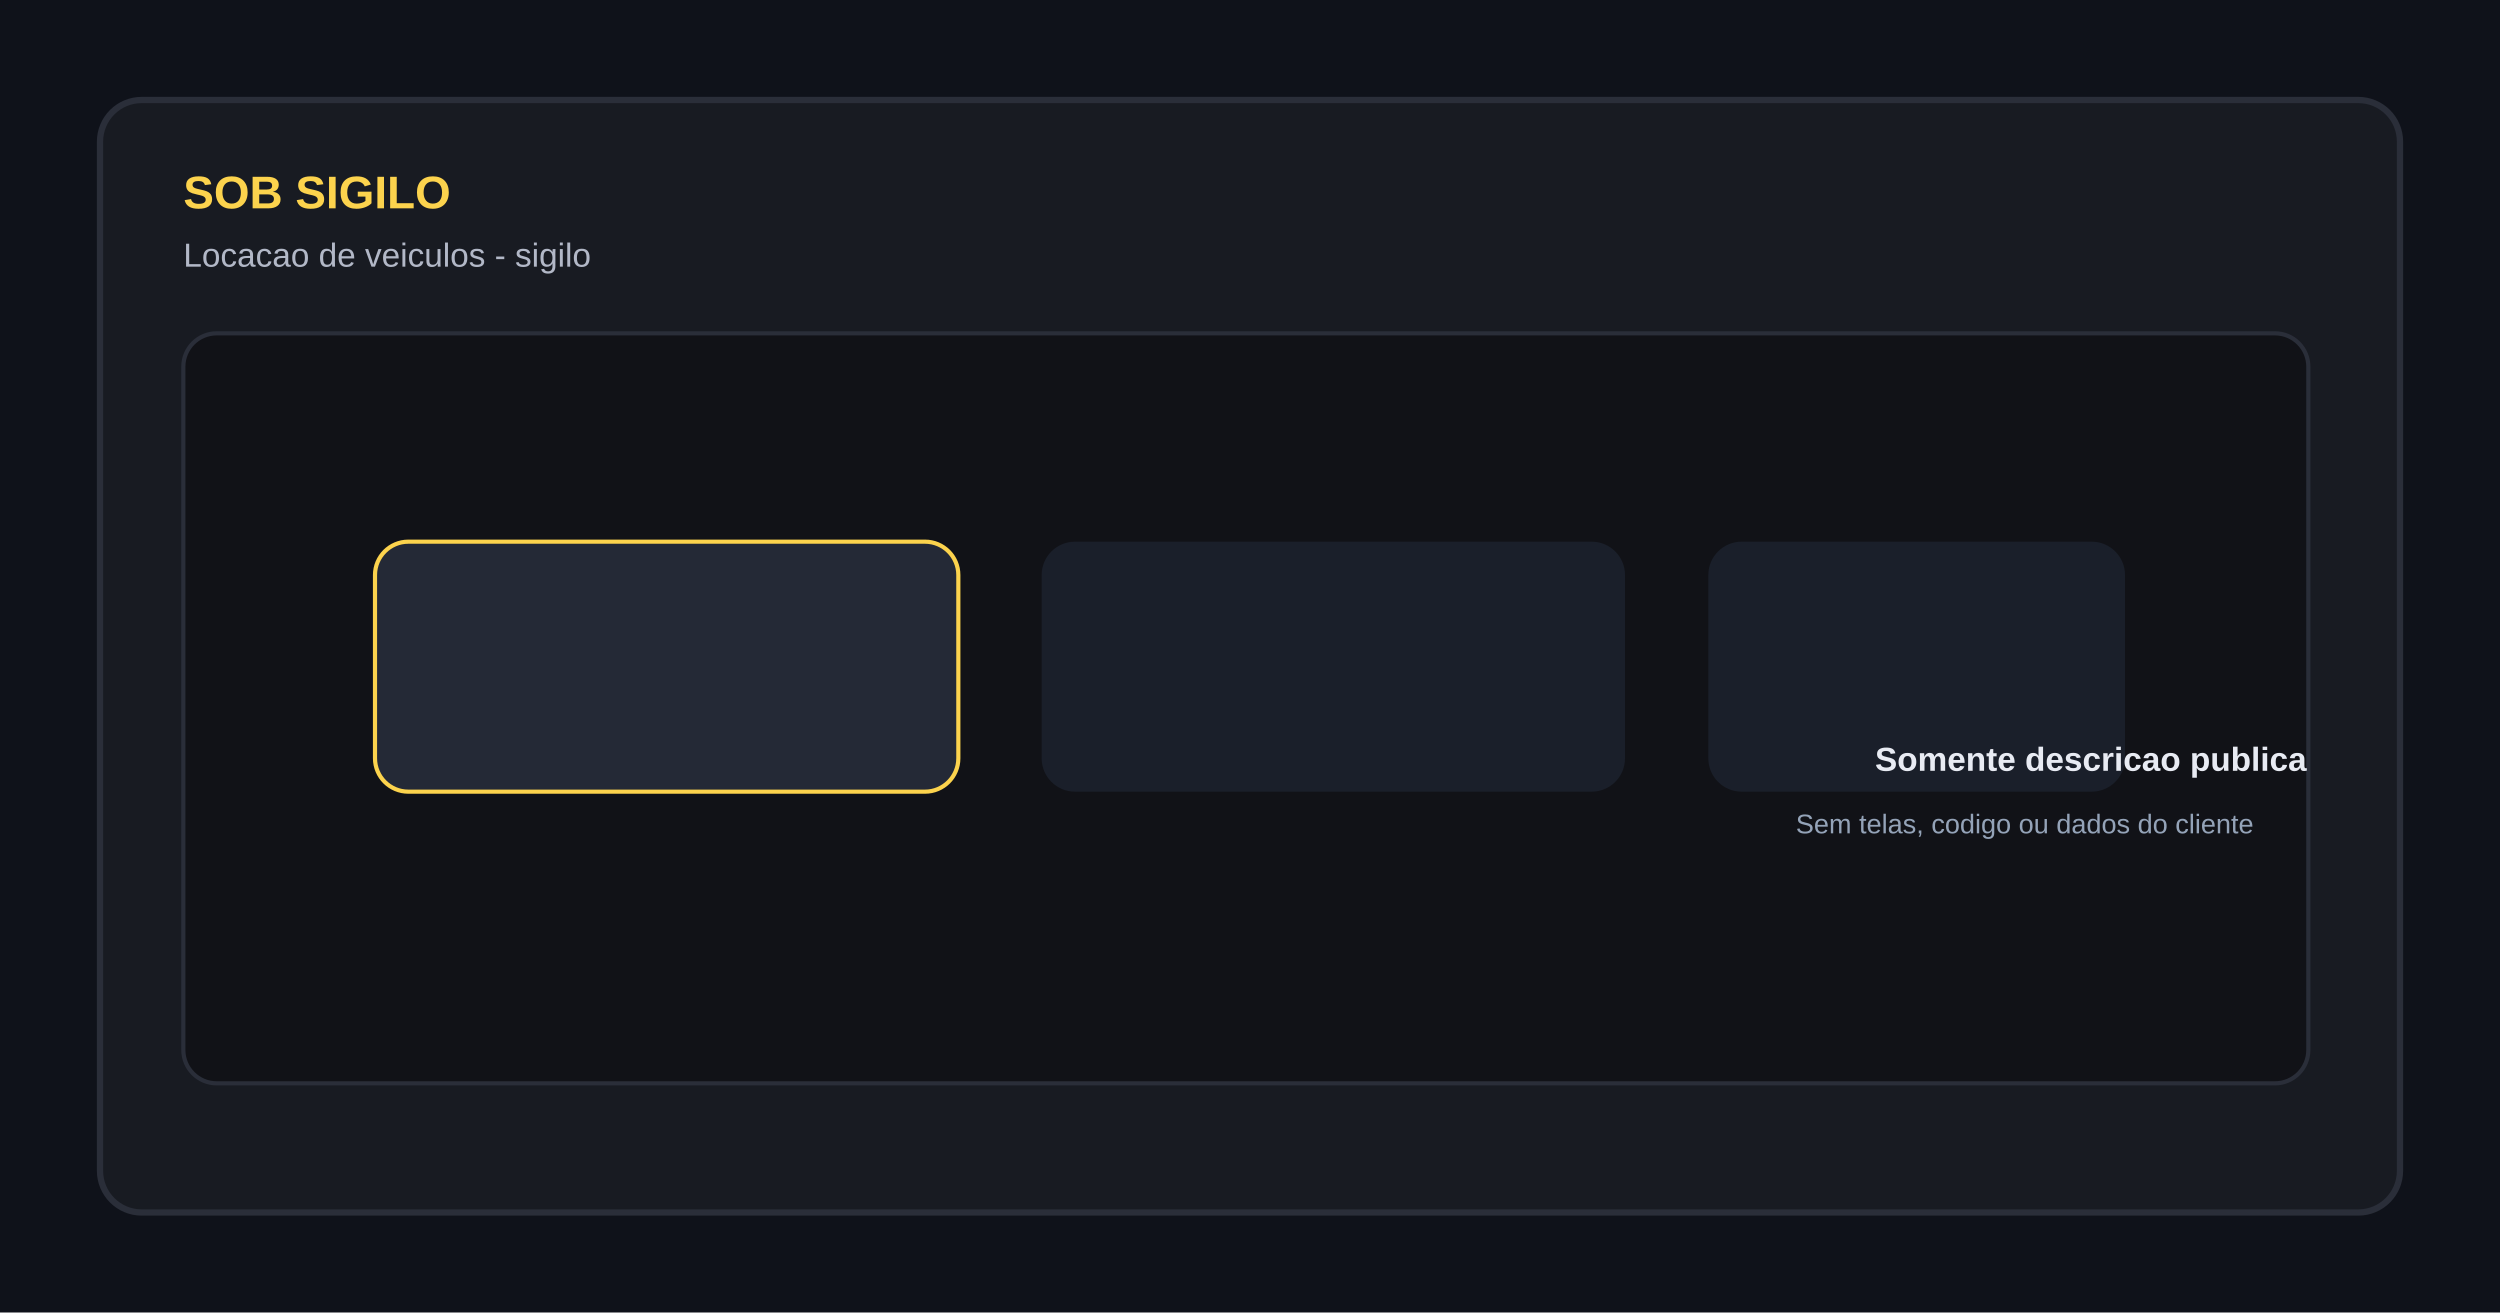
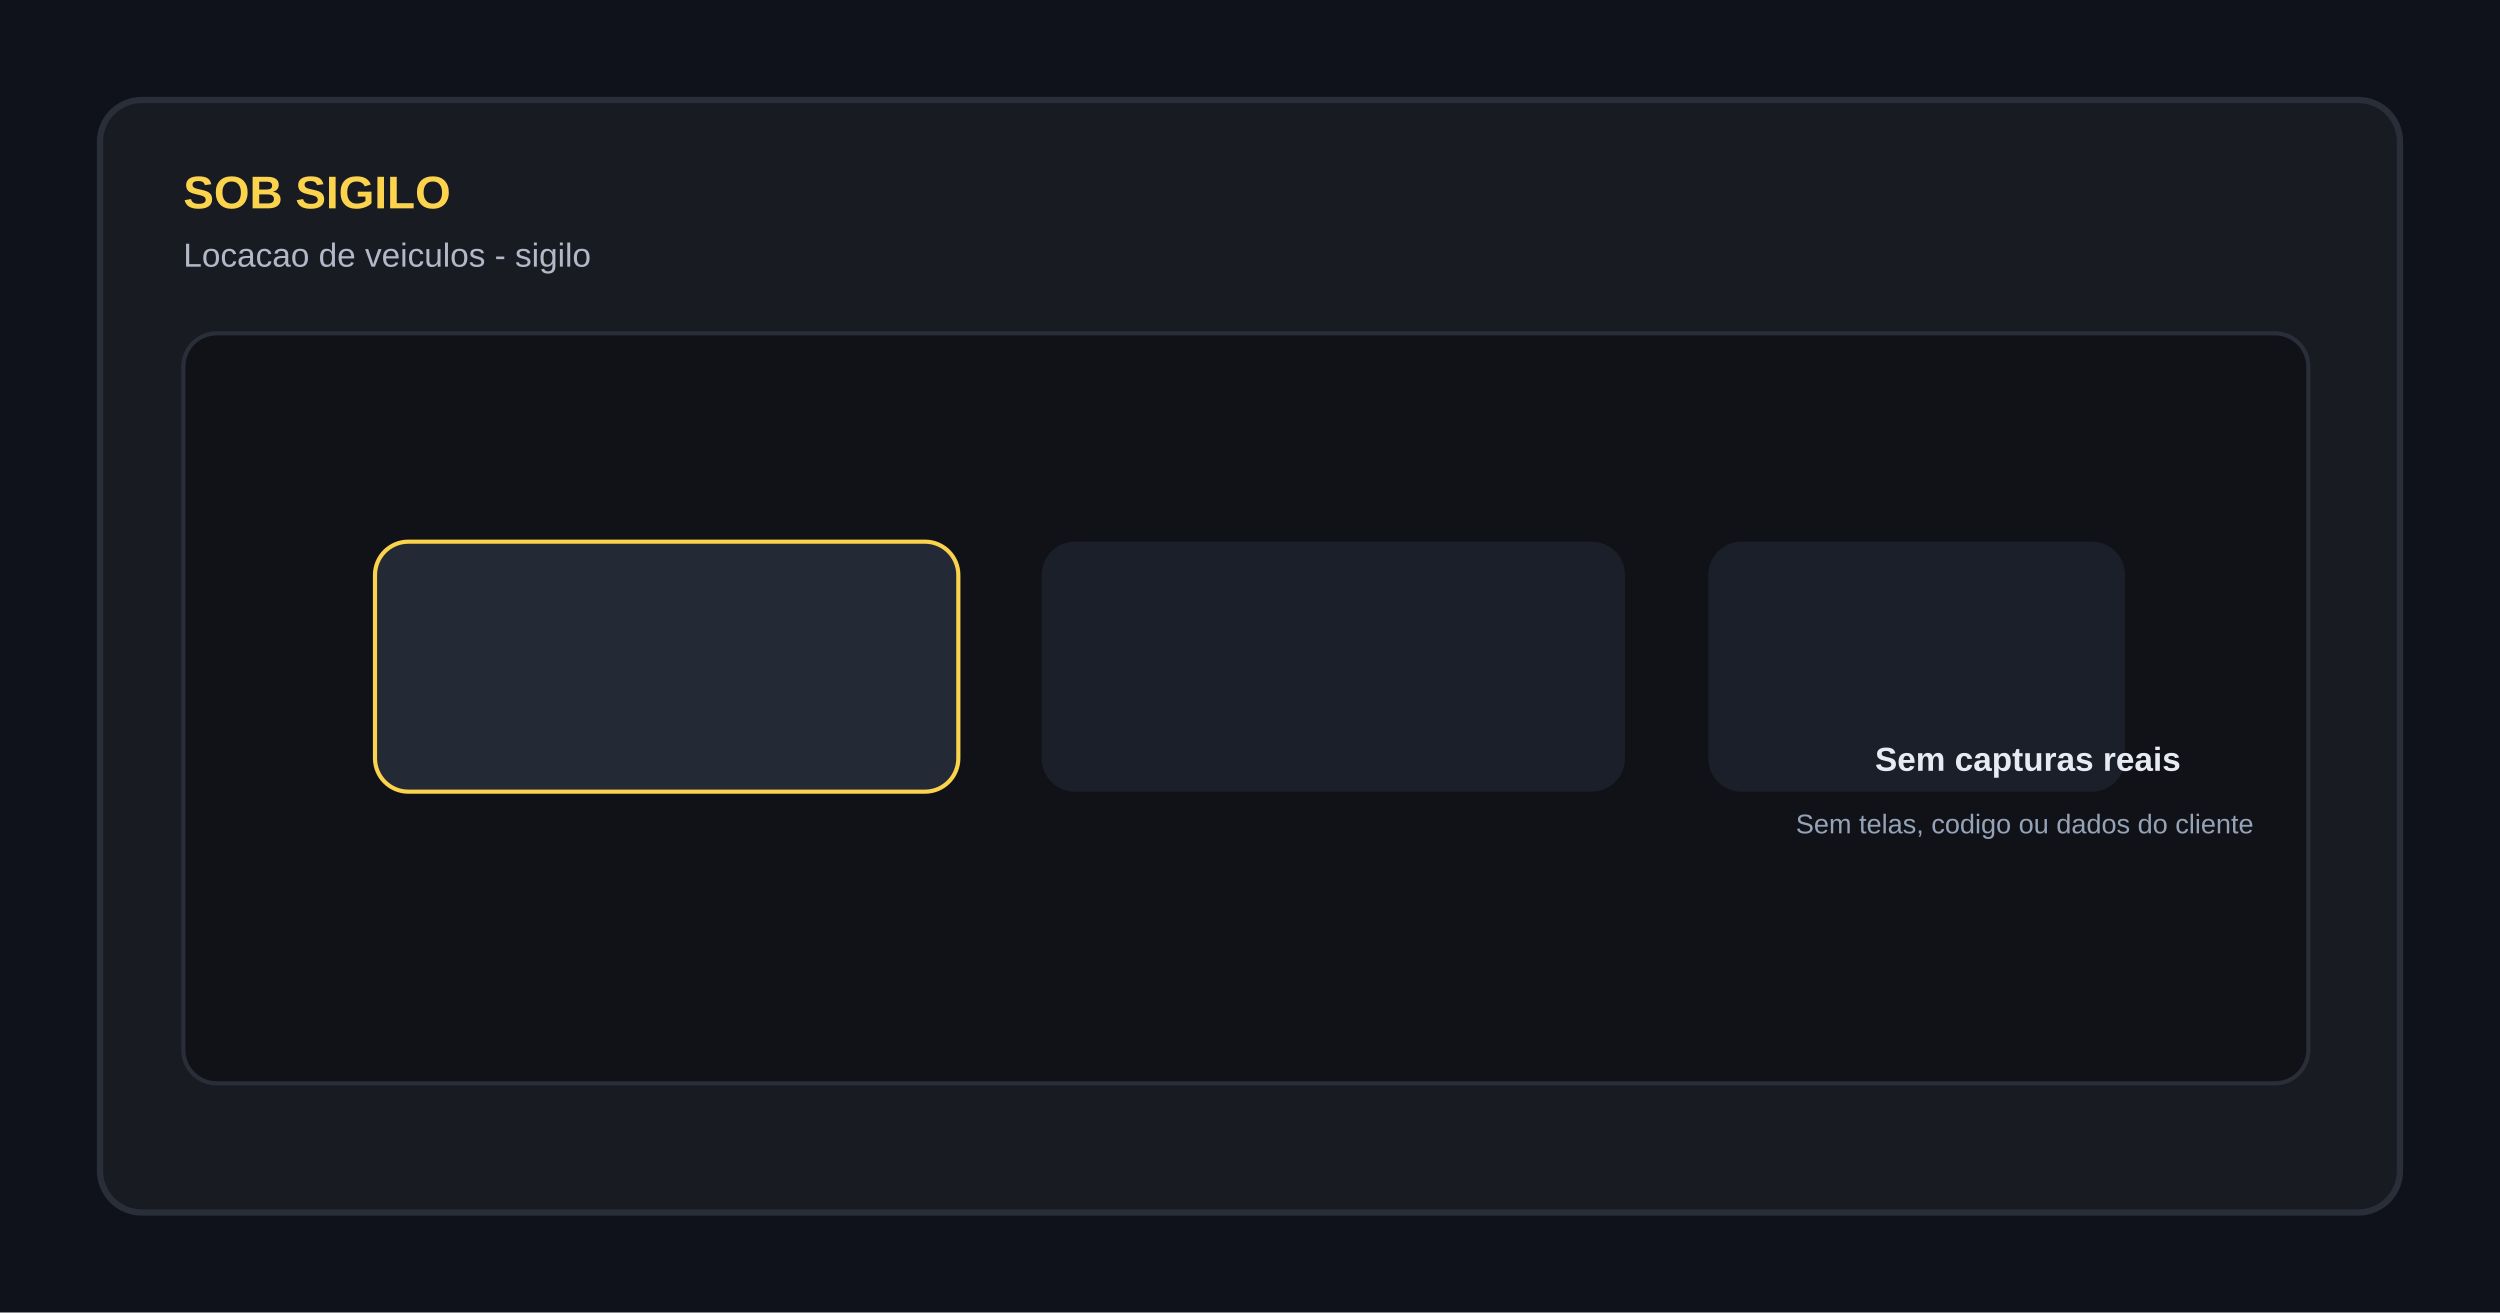
<svg xmlns="http://www.w3.org/2000/svg" width="1200" height="630" viewBox="0 0 1200 630" fill="none">
  <rect width="1200" height="630" fill="#0f121a" />
  <rect x="48" y="48" width="1104" height="534" rx="20" fill="#181b22" stroke="#2a2e39" stroke-width="3" />
  <text x="88" y="100" fill="#fcd34d" font-size="22" font-weight="bold" font-family="Arial, Helvetica, sans-serif">SOB SIGILO</text>
  <text x="88" y="128" fill="#b2b8c7" font-size="16" font-family="Arial, Helvetica, sans-serif">Locacao de veiculos  -  sigilo</text>
  <rect x="88" y="160" width="1020" height="360" rx="16" fill="#111217" stroke="#2a2e39" stroke-width="2" />
  <rect x="180" y="260" width="280" height="120" rx="16" fill="#242936" stroke="#fcd34d" stroke-width="2" />
  <rect x="500" y="260" width="280" height="120" rx="16" fill="#1a1f2a" />
  <rect x="820" y="260" width="200" height="120" rx="16" fill="#1a1f2a" />
-   <text x="900" y="370" fill="#e8ebf3" font-size="16" font-weight="bold" font-family="Arial, Helvetica, sans-serif">Somente descricao publica</text>
+   <text x="900" y="370" fill="#e8ebf3" font-size="16" font-weight="bold" font-family="Arial, Helvetica, sans-serif">Sem capturas reais</text>
  <text x="862" y="400" fill="#94a3b8" font-size="13" font-family="Arial, Helvetica, sans-serif">Sem telas, codigo ou dados do cliente</text>
</svg>
